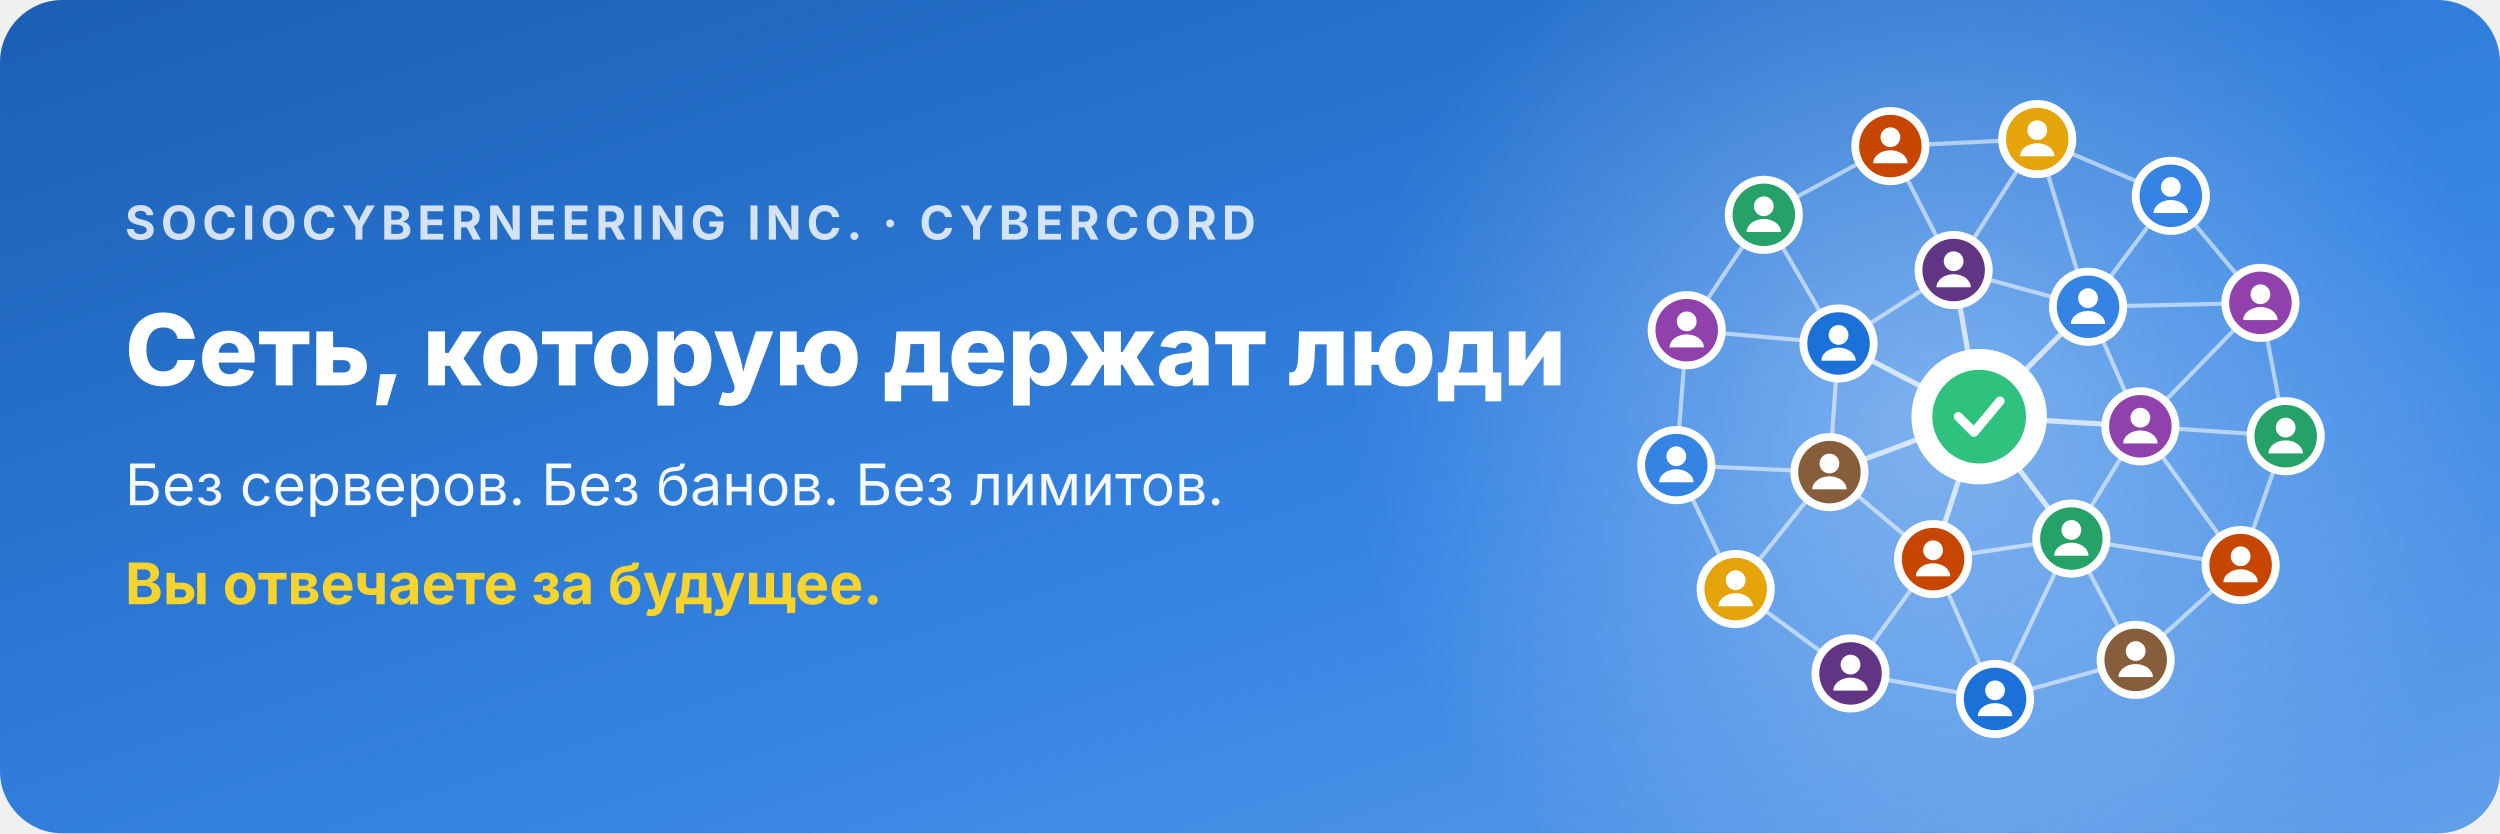
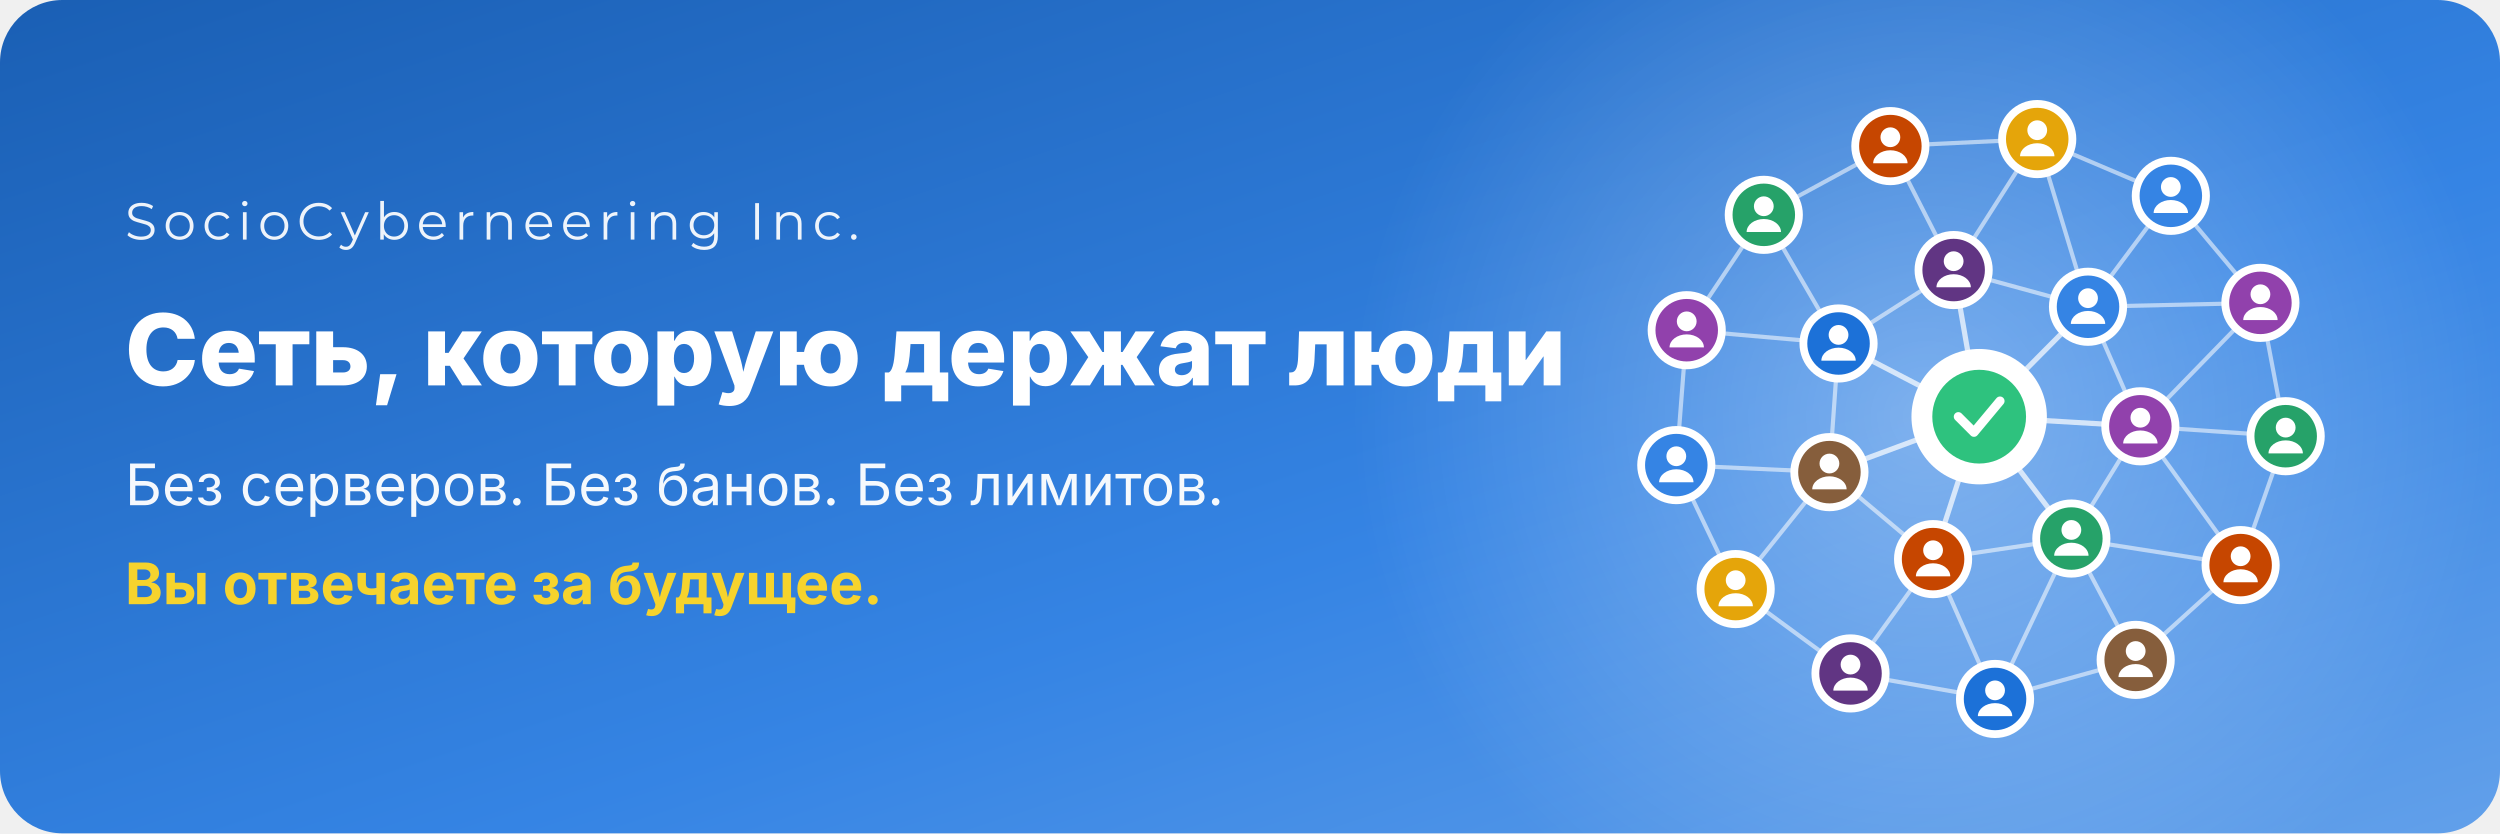
<svg xmlns="http://www.w3.org/2000/svg" width="960" height="320" viewBox="0 0 960 320">
  <defs>
    <filter id="sh" x="-30%" y="-30%" width="160%" height="160%">
      <feDropShadow dx="0" dy="3" stdDeviation="4" flood-color="#000" flood-opacity=".14" />
    </filter>
    <linearGradient id="bg" x1="0" y1="0" x2="1" y2="1">
      <stop offset="0" stop-color="#eaf2fd" />
      <stop offset="1" stop-color="#f6f5f4" />
    </linearGradient>
    <linearGradient id="hero" x1="0" y1="0" x2="1" y2="1">
      <stop offset="0" stop-color="#1a5fb4" />
      <stop offset=".6" stop-color="#3584e4" />
      <stop offset="1" stop-color="#62a0ea" />
    </linearGradient>
    <radialGradient id="glow">
      <stop offset="0" stop-color="#fff" stop-opacity=".35" />
      <stop offset="1" stop-color="#fff" stop-opacity="0" />
    </radialGradient>
  </defs>
  <rect width="960" height="320" rx="24" fill="url(#hero)" />
  <circle cx="740" cy="160" r="220" fill="url(#glow)" />
-   <text x="48" y="92" font-family="Inter, Cantarell, 'Noto Sans', sans-serif" font-size="18" font-weight="700" fill="#fff" opacity=".8" letter-spacing="2">SOCIOCYBERNEERING INC. · CYBERCORD</text>
+   <path d="M48.94 90.3 49.52 89.16Q50.28 89.92 51.54 90.39Q52.8 90.86 54.14 90.86Q56.02 90.86 56.96 90.17Q57.9 89.48 57.9 88.38Q57.9 87.54 57.39 87.04Q56.88 86.54 56.14 86.27Q55.4 86.0 54.08 85.68Q52.5 85.28 51.56 84.91Q50.62 84.54 49.95 83.78Q49.28 83.02 49.28 81.72Q49.28 80.66 49.84 79.79Q50.4 78.92 51.56 78.4Q52.72 77.88 54.44 77.88Q55.64 77.88 56.79 78.21Q57.94 78.54 58.78 79.12L58.28 80.3Q57.4 79.72 56.4 79.43Q55.4 79.14 54.44 79.14Q52.6 79.14 51.67 79.85Q50.74 80.56 50.74 81.68Q50.74 82.52 51.25 83.03Q51.76 83.54 52.53 83.81Q53.3 84.08 54.6 84.4Q56.14 84.78 57.09 85.15Q58.04 85.52 58.7 86.27Q59.36 87.02 59.36 88.3Q59.36 89.36 58.79 90.23Q58.22 91.1 57.04 91.61Q55.86 92.12 54.14 92.12Q52.58 92.12 51.15 91.62Q49.72 91.12 48.94 90.3ZM63.62 86.74Q63.62 85.2 64.32 83.98Q65.02 82.76 66.24 82.08Q67.46 81.4 68.98 81.4Q70.5 81.4 71.72 82.08Q72.94 82.76 73.63 83.98Q74.32 85.2 74.32 86.74Q74.32 88.28 73.63 89.5Q72.94 90.72 71.72 91.41Q70.5 92.1 68.98 92.1Q67.46 92.1 66.24 91.41Q65.02 90.72 64.32 89.5Q63.62 88.28 63.62 86.74ZM72.88 86.74Q72.88 85.54 72.38 84.6Q71.88 83.66 70.99 83.15Q70.1 82.64 68.98 82.64Q67.86 82.64 66.97 83.15Q66.08 83.66 65.57 84.6Q65.06 85.54 65.06 86.74Q65.06 87.94 65.57 88.88Q66.08 89.82 66.97 90.33Q67.86 90.84 68.98 90.84Q70.1 90.84 70.99 90.33Q71.88 89.82 72.38 88.88Q72.88 87.94 72.88 86.74ZM78.56 86.74Q78.56 85.2 79.26 83.98Q79.96 82.76 81.19 82.08Q82.42 81.4 83.98 81.4Q85.34 81.4 86.41 81.93Q87.48 82.46 88.1 83.48L87.04 84.2Q86.52 83.42 85.72 83.03Q84.92 82.64 83.98 82.64Q82.84 82.64 81.93 83.15Q81.02 83.66 80.51 84.6Q80.0 85.54 80.0 86.74Q80.0 87.96 80.51 88.89Q81.02 89.82 81.93 90.33Q82.84 90.84 83.98 90.84Q84.92 90.84 85.72 90.46Q86.52 90.08 87.04 89.3L88.1 90.02Q87.48 91.04 86.4 91.57Q85.32 92.1 83.98 92.1Q82.42 92.1 81.19 91.42Q79.96 90.74 79.26 89.51Q78.56 88.28 78.56 86.74ZM94.7 92.0H93.28V81.48H94.7ZM92.96 78.16Q92.96 77.76 93.26 77.46Q93.56 77.16 94.0 77.16Q94.44 77.16 94.74 77.45Q95.04 77.74 95.04 78.14Q95.04 78.58 94.74 78.88Q94.44 79.18 94.0 79.18Q93.56 79.18 93.26 78.88Q92.96 78.58 92.96 78.16ZM100.0 86.74Q100.0 85.2 100.7 83.98Q101.4 82.76 102.62 82.08Q103.84 81.4 105.36 81.4Q106.88 81.4 108.1 82.08Q109.32 82.76 110.01 83.98Q110.7 85.2 110.7 86.74Q110.7 88.28 110.01 89.5Q109.32 90.72 108.1 91.41Q106.88 92.1 105.36 92.1Q103.84 92.1 102.62 91.41Q101.4 90.72 100.7 89.5Q100.0 88.28 100.0 86.74ZM109.26 86.74Q109.26 85.54 108.76 84.6Q108.26 83.66 107.37 83.15Q106.48 82.64 105.36 82.64Q104.24 82.64 103.35 83.15Q102.46 83.66 101.95 84.6Q101.44 85.54 101.44 86.74Q101.44 87.94 101.95 88.88Q102.46 89.82 103.35 90.33Q104.24 90.84 105.36 90.84Q106.48 90.84 107.37 90.33Q108.26 89.82 108.76 88.88Q109.26 87.94 109.26 86.74ZM115.06 85.0Q115.06 82.98 116.01 81.35Q116.96 79.72 118.64 78.8Q120.32 77.88 122.4 77.88Q123.96 77.88 125.28 78.4Q126.6 78.92 127.52 79.92L126.58 80.86Q124.94 79.2 122.44 79.2Q120.78 79.2 119.42 79.96Q118.06 80.72 117.29 82.04Q116.52 83.36 116.52 85.0Q116.52 86.64 117.29 87.96Q118.06 89.28 119.42 90.04Q120.78 90.8 122.44 90.8Q124.96 90.8 126.58 89.12L127.52 90.06Q126.6 91.06 125.27 91.59Q123.94 92.12 122.38 92.12Q120.3 92.12 118.63 91.2Q116.96 90.28 116.01 88.65Q115.06 87.02 115.06 85.0ZM140.22 81.48H141.62L136.36 93.26Q135.72 94.74 134.88 95.36Q134.04 95.98 132.86 95.98Q132.1 95.98 131.44 95.74Q130.78 95.5 130.3 95.02L130.96 93.96Q131.76 94.76 132.88 94.76Q133.6 94.76 134.11 94.36Q134.62 93.96 135.06 93.0L135.52 91.98L130.82 81.48H132.3L136.26 90.42ZM156.68 86.74Q156.68 88.3 156.0 89.52Q155.32 90.74 154.12 91.42Q152.92 92.1 151.44 92.1Q150.12 92.1 149.07 91.54Q148.02 90.98 147.38 89.92V92.0H146.02V77.16H147.44V83.48Q148.1 82.46 149.13 81.93Q150.16 81.4 151.44 81.4Q152.92 81.4 154.12 82.07Q155.32 82.74 156.0 83.96Q156.68 85.18 156.68 86.74ZM155.26 86.74Q155.26 85.54 154.75 84.6Q154.24 83.66 153.34 83.15Q152.44 82.64 151.34 82.64Q150.22 82.64 149.33 83.15Q148.44 83.66 147.93 84.6Q147.42 85.54 147.42 86.74Q147.42 87.94 147.93 88.88Q148.44 89.82 149.33 90.33Q150.22 90.84 151.34 90.84Q152.44 90.84 153.34 90.33Q154.24 89.82 154.75 88.88Q155.26 87.94 155.26 86.74ZM171.14 87.18H162.34Q162.46 88.82 163.6 89.83Q164.74 90.84 166.48 90.84Q167.46 90.84 168.28 90.49Q169.1 90.14 169.7 89.46L170.5 90.38Q169.8 91.22 168.75 91.66Q167.7 92.1 166.44 92.1Q164.82 92.1 163.57 91.41Q162.32 90.72 161.62 89.5Q160.92 88.28 160.92 86.74Q160.92 85.2 161.59 83.98Q162.26 82.76 163.43 82.08Q164.6 81.4 166.06 81.4Q167.52 81.4 168.68 82.08Q169.84 82.76 170.5 83.97Q171.16 85.18 171.16 86.74ZM162.34 86.12H169.8Q169.66 84.56 168.63 83.59Q167.6 82.62 166.06 82.62Q164.54 82.62 163.51 83.59Q162.48 84.56 162.34 86.12ZM177.82 83.54Q178.32 82.48 179.31 81.94Q180.3 81.4 181.76 81.4V82.78L181.42 82.76Q179.76 82.76 178.82 83.78Q177.88 84.8 177.88 86.64V92.0H176.46V81.48H177.82ZM196.56 85.9V92.0H195.14V86.04Q195.14 84.4 194.32 83.54Q193.5 82.68 191.98 82.68Q190.28 82.68 189.29 83.69Q188.3 84.7 188.3 86.48V92.0H186.88V81.48H188.24V83.42Q188.82 82.46 189.85 81.93Q190.88 81.4 192.24 81.4Q194.22 81.4 195.39 82.55Q196.56 83.7 196.56 85.9ZM211.98 87.18H203.18Q203.3 88.82 204.44 89.83Q205.58 90.84 207.32 90.84Q208.3 90.84 209.12 90.49Q209.94 90.14 210.54 89.46L211.34 90.38Q210.64 91.22 209.59 91.66Q208.54 92.1 207.28 92.1Q205.66 92.1 204.41 91.41Q203.16 90.72 202.46 89.5Q201.76 88.28 201.76 86.74Q201.76 85.2 202.43 83.98Q203.1 82.76 204.27 82.08Q205.44 81.4 206.9 81.4Q208.36 81.4 209.52 82.08Q210.68 82.76 211.34 83.97Q212.0 85.18 212.0 86.74ZM203.18 86.12H210.64Q210.5 84.56 209.47 83.59Q208.44 82.62 206.9 82.62Q205.38 82.62 204.35 83.59Q203.32 84.56 203.18 86.12ZM226.46 87.18H217.66Q217.78 88.82 218.92 89.83Q220.06 90.84 221.8 90.84Q222.78 90.84 223.6 90.49Q224.42 90.14 225.02 89.46L225.82 90.38Q225.12 91.22 224.07 91.66Q223.02 92.1 221.76 92.1Q220.14 92.1 218.89 91.41Q217.64 90.72 216.94 89.5Q216.24 88.28 216.24 86.74Q216.24 85.2 216.91 83.98Q217.58 82.76 218.75 82.08Q219.92 81.4 221.38 81.4Q222.84 81.4 224.0 82.08Q225.16 82.76 225.82 83.97Q226.48 85.18 226.48 86.74ZM217.66 86.12H225.12Q224.98 84.56 223.95 83.59Q222.92 82.62 221.38 82.62Q219.86 82.62 218.83 83.59Q217.8 84.56 217.66 86.12ZM233.14 83.54Q233.64 82.48 234.63 81.94Q235.62 81.4 237.08 81.4V82.78L236.74 82.76Q235.08 82.76 234.14 83.78Q233.2 84.8 233.2 86.64V92.0H231.78V81.48H233.14ZM243.62 92.0H242.2V81.48H243.62ZM241.88 78.16Q241.88 77.76 242.18 77.46Q242.48 77.16 242.92 77.16Q243.36 77.16 243.66 77.45Q243.96 77.74 243.96 78.14Q243.96 78.58 243.66 78.88Q243.36 79.18 242.92 79.18Q242.48 79.18 242.18 78.88Q241.88 78.58 241.88 78.16ZM259.66 85.9V92.0H258.24V86.04Q258.24 84.4 257.42 83.54Q256.6 82.68 255.08 82.68Q253.38 82.68 252.39 83.69Q251.4 84.7 251.4 86.48V92.0H249.98V81.48H251.34V83.42Q251.92 82.46 252.95 81.93Q253.98 81.4 255.34 81.4Q257.32 81.4 258.49 82.55Q259.66 83.7 259.66 85.9ZM274.3 81.48H275.66V90.72Q275.66 93.4 274.35 94.69Q273.04 95.98 270.4 95.98Q268.94 95.98 267.63 95.55Q266.32 95.12 265.5 94.36L266.22 93.28Q266.98 93.96 268.07 94.34Q269.16 94.72 270.36 94.72Q272.36 94.72 273.3 93.79Q274.24 92.86 274.24 90.9V89.56Q273.58 90.56 272.51 91.08Q271.44 91.6 270.14 91.6Q268.66 91.6 267.45 90.95Q266.24 90.3 265.55 89.13Q264.86 87.96 264.86 86.48Q264.86 85.0 265.55 83.84Q266.24 82.68 267.44 82.04Q268.64 81.4 270.14 81.4Q271.48 81.4 272.56 81.94Q273.64 82.48 274.3 83.5ZM274.28 86.48Q274.28 85.36 273.77 84.49Q273.26 83.62 272.35 83.13Q271.44 82.64 270.28 82.64Q269.14 82.64 268.23 83.12Q267.32 83.6 266.81 84.48Q266.3 85.36 266.3 86.48Q266.3 87.6 266.81 88.48Q267.32 89.36 268.23 89.85Q269.14 90.34 270.28 90.34Q271.42 90.34 272.34 89.85Q273.26 89.36 273.77 88.48Q274.28 87.6 274.28 86.48ZM291.46 92.0H289.98V78.0H291.46ZM307.8 85.9V92.0H306.38V86.04Q306.38 84.4 305.56 83.54Q304.74 82.68 303.22 82.68Q301.52 82.68 300.53 83.69Q299.54 84.7 299.54 86.48V92.0H298.12V81.48H299.48V83.42Q300.06 82.46 301.09 81.93Q302.12 81.4 303.48 81.4Q305.46 81.4 306.63 82.55Q307.8 83.7 307.8 85.9ZM313.0 86.74Q313.0 85.2 313.7 83.98Q314.4 82.76 315.63 82.08Q316.86 81.4 318.42 81.4Q319.78 81.4 320.85 81.93Q321.92 82.46 322.54 83.48L321.48 84.2Q320.96 83.42 320.16 83.03Q319.36 82.64 318.42 82.64Q317.28 82.64 316.37 83.15Q315.46 83.66 314.95 84.6Q314.44 85.54 314.44 86.74Q314.44 87.96 314.95 88.89Q315.46 89.82 316.37 90.33Q317.28 90.84 318.42 90.84Q319.36 90.84 320.16 90.46Q320.96 90.08 321.48 89.3L322.54 90.02Q321.92 91.04 320.84 91.57Q319.76 92.1 318.42 92.1Q316.86 92.1 315.63 91.42Q314.4 90.74 313.7 89.51Q313.0 88.28 313.0 86.74ZM326.8 91.0Q326.8 90.54 327.11 90.23Q327.42 89.92 327.86 89.92Q328.3 89.92 328.62 90.23Q328.94 90.54 328.94 91.0Q328.94 91.46 328.62 91.78Q328.3 92.1 327.86 92.1Q327.42 92.1 327.11 91.78Q326.8 91.46 326.8 91.0Z" fill="#fff" opacity="0.92" />
  <text x="48" y="148" font-family="Inter, Cantarell, 'Noto Sans', sans-serif" font-size="38" font-weight="800" fill="#fff">Сеть, которую держат люди</text>
  <text x="48" y="194" font-family="Inter, Cantarell, 'Noto Sans', sans-serif" font-size="22" fill="#fff" opacity=".95">Без серверов. Без банов. Без лимитов.</text>
  <text x="48" y="232" font-family="Inter, Cantarell, 'Noto Sans', sans-serif" font-size="22" font-weight="700" fill="#f6d32d">Вы отвечаете за будущее.</text>
  <line x1="801.8" y1="117.8" x2="821.9" y2="163.7" stroke="#fff" stroke-width="1.6" opacity=".55" />
  <line x1="801.8" y1="117.8" x2="750.2" y2="103.7" stroke="#fff" stroke-width="1.6" opacity=".55" />
  <line x1="801.8" y1="117.8" x2="782.3" y2="53.4" stroke="#fff" stroke-width="1.6" opacity=".55" />
  <line x1="801.8" y1="117.8" x2="833.6" y2="75.2" stroke="#fff" stroke-width="1.6" opacity=".55" />
  <line x1="801.8" y1="117.8" x2="868.0" y2="116.3" stroke="#fff" stroke-width="1.6" opacity=".55" />
  <line x1="821.9" y1="163.7" x2="795.4" y2="206.8" stroke="#fff" stroke-width="1.6" opacity=".55" />
  <line x1="821.9" y1="163.7" x2="868.0" y2="116.3" stroke="#fff" stroke-width="1.6" opacity=".55" />
  <line x1="821.9" y1="163.7" x2="877.7" y2="167.5" stroke="#fff" stroke-width="1.6" opacity=".55" />
  <line x1="821.9" y1="163.7" x2="860.4" y2="217.0" stroke="#fff" stroke-width="1.6" opacity=".55" />
  <line x1="795.4" y1="206.8" x2="742.3" y2="214.7" stroke="#fff" stroke-width="1.6" opacity=".55" />
  <line x1="795.4" y1="206.8" x2="860.4" y2="217.0" stroke="#fff" stroke-width="1.6" opacity=".55" />
  <line x1="795.4" y1="206.8" x2="820.1" y2="253.4" stroke="#fff" stroke-width="1.6" opacity=".55" />
  <line x1="795.4" y1="206.8" x2="766.1" y2="268.4" stroke="#fff" stroke-width="1.6" opacity=".55" />
  <line x1="742.3" y1="214.7" x2="702.5" y2="181.3" stroke="#fff" stroke-width="1.6" opacity=".55" />
  <line x1="742.3" y1="214.7" x2="766.1" y2="268.4" stroke="#fff" stroke-width="1.6" opacity=".55" />
  <line x1="742.3" y1="214.7" x2="710.6" y2="258.6" stroke="#fff" stroke-width="1.6" opacity=".55" />
  <line x1="702.5" y1="181.3" x2="706.0" y2="131.9" stroke="#fff" stroke-width="1.6" opacity=".55" />
  <line x1="702.5" y1="181.3" x2="666.5" y2="226.2" stroke="#fff" stroke-width="1.6" opacity=".55" />
  <line x1="702.5" y1="181.3" x2="643.7" y2="178.6" stroke="#fff" stroke-width="1.6" opacity=".55" />
  <line x1="706.0" y1="131.9" x2="750.2" y2="103.7" stroke="#fff" stroke-width="1.6" opacity=".55" />
  <line x1="706.0" y1="131.9" x2="647.7" y2="126.8" stroke="#fff" stroke-width="1.6" opacity=".55" />
  <line x1="706.0" y1="131.9" x2="677.3" y2="82.5" stroke="#fff" stroke-width="1.6" opacity=".55" />
  <line x1="750.2" y1="103.7" x2="782.3" y2="53.4" stroke="#fff" stroke-width="1.6" opacity=".55" />
  <line x1="750.2" y1="103.7" x2="725.9" y2="56.1" stroke="#fff" stroke-width="1.6" opacity=".55" />
  <line x1="782.3" y1="53.4" x2="833.6" y2="75.2" stroke="#fff" stroke-width="1.6" opacity=".55" />
  <line x1="782.3" y1="53.4" x2="725.9" y2="56.1" stroke="#fff" stroke-width="1.6" opacity=".55" />
  <line x1="833.6" y1="75.2" x2="868.0" y2="116.3" stroke="#fff" stroke-width="1.6" opacity=".55" />
  <line x1="868.0" y1="116.3" x2="877.7" y2="167.5" stroke="#fff" stroke-width="1.6" opacity=".55" />
  <line x1="877.7" y1="167.5" x2="860.4" y2="217.0" stroke="#fff" stroke-width="1.6" opacity=".55" />
  <line x1="860.4" y1="217.0" x2="820.1" y2="253.4" stroke="#fff" stroke-width="1.6" opacity=".55" />
  <line x1="820.1" y1="253.4" x2="766.1" y2="268.4" stroke="#fff" stroke-width="1.6" opacity=".55" />
  <line x1="766.1" y1="268.4" x2="710.6" y2="258.6" stroke="#fff" stroke-width="1.6" opacity=".55" />
  <line x1="710.6" y1="258.6" x2="666.5" y2="226.2" stroke="#fff" stroke-width="1.6" opacity=".55" />
  <line x1="666.5" y1="226.2" x2="643.7" y2="178.6" stroke="#fff" stroke-width="1.6" opacity=".55" />
  <line x1="643.7" y1="178.6" x2="647.7" y2="126.8" stroke="#fff" stroke-width="1.6" opacity=".55" />
  <line x1="647.7" y1="126.8" x2="677.3" y2="82.5" stroke="#fff" stroke-width="1.6" opacity=".55" />
  <line x1="677.3" y1="82.5" x2="725.9" y2="56.1" stroke="#fff" stroke-width="1.6" opacity=".55" />
  <line x1="760" y1="160" x2="801.8" y2="117.8" stroke="#fff" stroke-width="2" opacity=".7" />
  <line x1="760" y1="160" x2="821.9" y2="163.7" stroke="#fff" stroke-width="2" opacity=".7" />
  <line x1="760" y1="160" x2="795.4" y2="206.8" stroke="#fff" stroke-width="2" opacity=".7" />
  <line x1="760" y1="160" x2="742.3" y2="214.7" stroke="#fff" stroke-width="2" opacity=".7" />
  <line x1="760" y1="160" x2="702.5" y2="181.3" stroke="#fff" stroke-width="2" opacity=".7" />
  <line x1="760" y1="160" x2="706.0" y2="131.9" stroke="#fff" stroke-width="2" opacity=".7" />
  <line x1="760" y1="160" x2="750.2" y2="103.7" stroke="#fff" stroke-width="2" opacity=".7" />
  <circle cx="801.8" cy="117.8" r="15" fill="#fff" />
  <circle cx="801.8" cy="117.8" r="12" fill="#3584e4" />
  <circle cx="801.8" cy="114.5" r="3.8" fill="#fff" />
  <path d="M795.2 124.4 a6.6 5.0 0 0 1 13.2 0" fill="#fff" />
  <circle cx="821.9" cy="163.7" r="15" fill="#fff" />
  <circle cx="821.9" cy="163.7" r="12" fill="#9141ac" />
  <circle cx="821.9" cy="160.4" r="3.8" fill="#fff" />
  <path d="M815.3 170.3 a6.6 5.0 0 0 1 13.2 0" fill="#fff" />
  <circle cx="795.4" cy="206.8" r="15" fill="#fff" />
  <circle cx="795.4" cy="206.8" r="12" fill="#26a269" />
  <circle cx="795.4" cy="203.5" r="3.8" fill="#fff" />
  <path d="M788.8 213.4 a6.6 5.0 0 0 1 13.2 0" fill="#fff" />
  <circle cx="742.3" cy="214.7" r="15" fill="#fff" />
  <circle cx="742.3" cy="214.7" r="12" fill="#c64600" />
  <circle cx="742.3" cy="211.3" r="3.8" fill="#fff" />
  <path d="M735.7 221.3 a6.6 5.0 0 0 1 13.2 0" fill="#fff" />
  <circle cx="702.5" cy="181.3" r="15" fill="#fff" />
  <circle cx="702.5" cy="181.3" r="12" fill="#865e3c" />
  <circle cx="702.5" cy="178.0" r="3.8" fill="#fff" />
  <path d="M695.9 187.9 a6.6 5.0 0 0 1 13.2 0" fill="#fff" />
  <circle cx="706.0" cy="131.9" r="15" fill="#fff" />
  <circle cx="706.0" cy="131.9" r="12" fill="#1c71d8" />
  <circle cx="706.0" cy="128.6" r="3.8" fill="#fff" />
  <path d="M699.4 138.5 a6.6 5.0 0 0 1 13.2 0" fill="#fff" />
  <circle cx="750.2" cy="103.7" r="15" fill="#fff" />
  <circle cx="750.2" cy="103.7" r="12" fill="#613583" />
  <circle cx="750.2" cy="100.3" r="3.8" fill="#fff" />
  <path d="M743.6 110.3 a6.6 5.0 0 0 1 13.2 0" fill="#fff" />
  <circle cx="782.3" cy="53.4" r="15" fill="#fff" />
  <circle cx="782.3" cy="53.4" r="12" fill="#e5a50a" />
  <circle cx="782.3" cy="50.0" r="3.8" fill="#fff" />
  <path d="M775.7 60.0 a6.6 5.0 0 0 1 13.2 0" fill="#fff" />
  <circle cx="833.6" cy="75.2" r="15" fill="#fff" />
  <circle cx="833.6" cy="75.2" r="12" fill="#3584e4" />
  <circle cx="833.6" cy="71.8" r="3.8" fill="#fff" />
  <path d="M827.0 81.8 a6.6 5.0 0 0 1 13.2 0" fill="#fff" />
  <circle cx="868.0" cy="116.3" r="15" fill="#fff" />
  <circle cx="868.0" cy="116.3" r="12" fill="#9141ac" />
  <circle cx="868.0" cy="113.0" r="3.8" fill="#fff" />
  <path d="M861.4 122.9 a6.6 5.0 0 0 1 13.2 0" fill="#fff" />
  <circle cx="877.7" cy="167.5" r="15" fill="#fff" />
  <circle cx="877.7" cy="167.5" r="12" fill="#26a269" />
  <circle cx="877.7" cy="164.2" r="3.8" fill="#fff" />
  <path d="M871.1 174.1 a6.6 5.0 0 0 1 13.2 0" fill="#fff" />
  <circle cx="860.4" cy="217.0" r="15" fill="#fff" />
  <circle cx="860.4" cy="217.0" r="12" fill="#c64600" />
  <circle cx="860.4" cy="213.6" r="3.8" fill="#fff" />
  <path d="M853.8 223.6 a6.6 5.0 0 0 1 13.2 0" fill="#fff" />
  <circle cx="820.1" cy="253.4" r="15" fill="#fff" />
  <circle cx="820.1" cy="253.4" r="12" fill="#865e3c" />
  <circle cx="820.1" cy="250.0" r="3.8" fill="#fff" />
  <path d="M813.5 260.0 a6.6 5.0 0 0 1 13.2 0" fill="#fff" />
  <circle cx="766.1" cy="268.4" r="15" fill="#fff" />
  <circle cx="766.1" cy="268.4" r="12" fill="#1c71d8" />
  <circle cx="766.1" cy="265.1" r="3.8" fill="#fff" />
  <path d="M759.5 275.0 a6.6 5.0 0 0 1 13.2 0" fill="#fff" />
  <circle cx="710.6" cy="258.6" r="15" fill="#fff" />
  <circle cx="710.6" cy="258.6" r="12" fill="#613583" />
  <circle cx="710.6" cy="255.2" r="3.8" fill="#fff" />
  <path d="M704.0 265.2 a6.6 5.0 0 0 1 13.2 0" fill="#fff" />
  <circle cx="666.5" cy="226.2" r="15" fill="#fff" />
  <circle cx="666.5" cy="226.2" r="12" fill="#e5a50a" />
  <circle cx="666.5" cy="222.8" r="3.8" fill="#fff" />
  <path d="M659.9 232.8 a6.6 5.0 0 0 1 13.2 0" fill="#fff" />
  <circle cx="643.7" cy="178.6" r="15" fill="#fff" />
  <circle cx="643.7" cy="178.6" r="12" fill="#3584e4" />
  <circle cx="643.7" cy="175.2" r="3.8" fill="#fff" />
  <path d="M637.1 185.2 a6.6 5.0 0 0 1 13.2 0" fill="#fff" />
  <circle cx="647.7" cy="126.8" r="15" fill="#fff" />
  <circle cx="647.7" cy="126.8" r="12" fill="#9141ac" />
  <circle cx="647.7" cy="123.4" r="3.8" fill="#fff" />
  <path d="M641.1 133.4 a6.6 5.0 0 0 1 13.2 0" fill="#fff" />
  <circle cx="677.3" cy="82.5" r="15" fill="#fff" />
  <circle cx="677.3" cy="82.5" r="12" fill="#26a269" />
  <circle cx="677.3" cy="79.2" r="3.8" fill="#fff" />
  <path d="M670.7 89.1 a6.6 5.0 0 0 1 13.2 0" fill="#fff" />
  <circle cx="725.9" cy="56.1" r="15" fill="#fff" />
  <circle cx="725.9" cy="56.1" r="12" fill="#c64600" />
  <circle cx="725.9" cy="52.7" r="3.8" fill="#fff" />
  <path d="M719.3 62.7 a6.6 5.0 0 0 1 13.2 0" fill="#fff" />
  <circle cx="760" cy="160" r="26" fill="#fff" />
  <circle cx="760" cy="160" r="18" fill="#2ec27e" />
  <path d="M752 160 l6 6 l10 -12" stroke="#fff" stroke-width="3.5" fill="none" stroke-linecap="round" stroke-linejoin="round" />
</svg>
